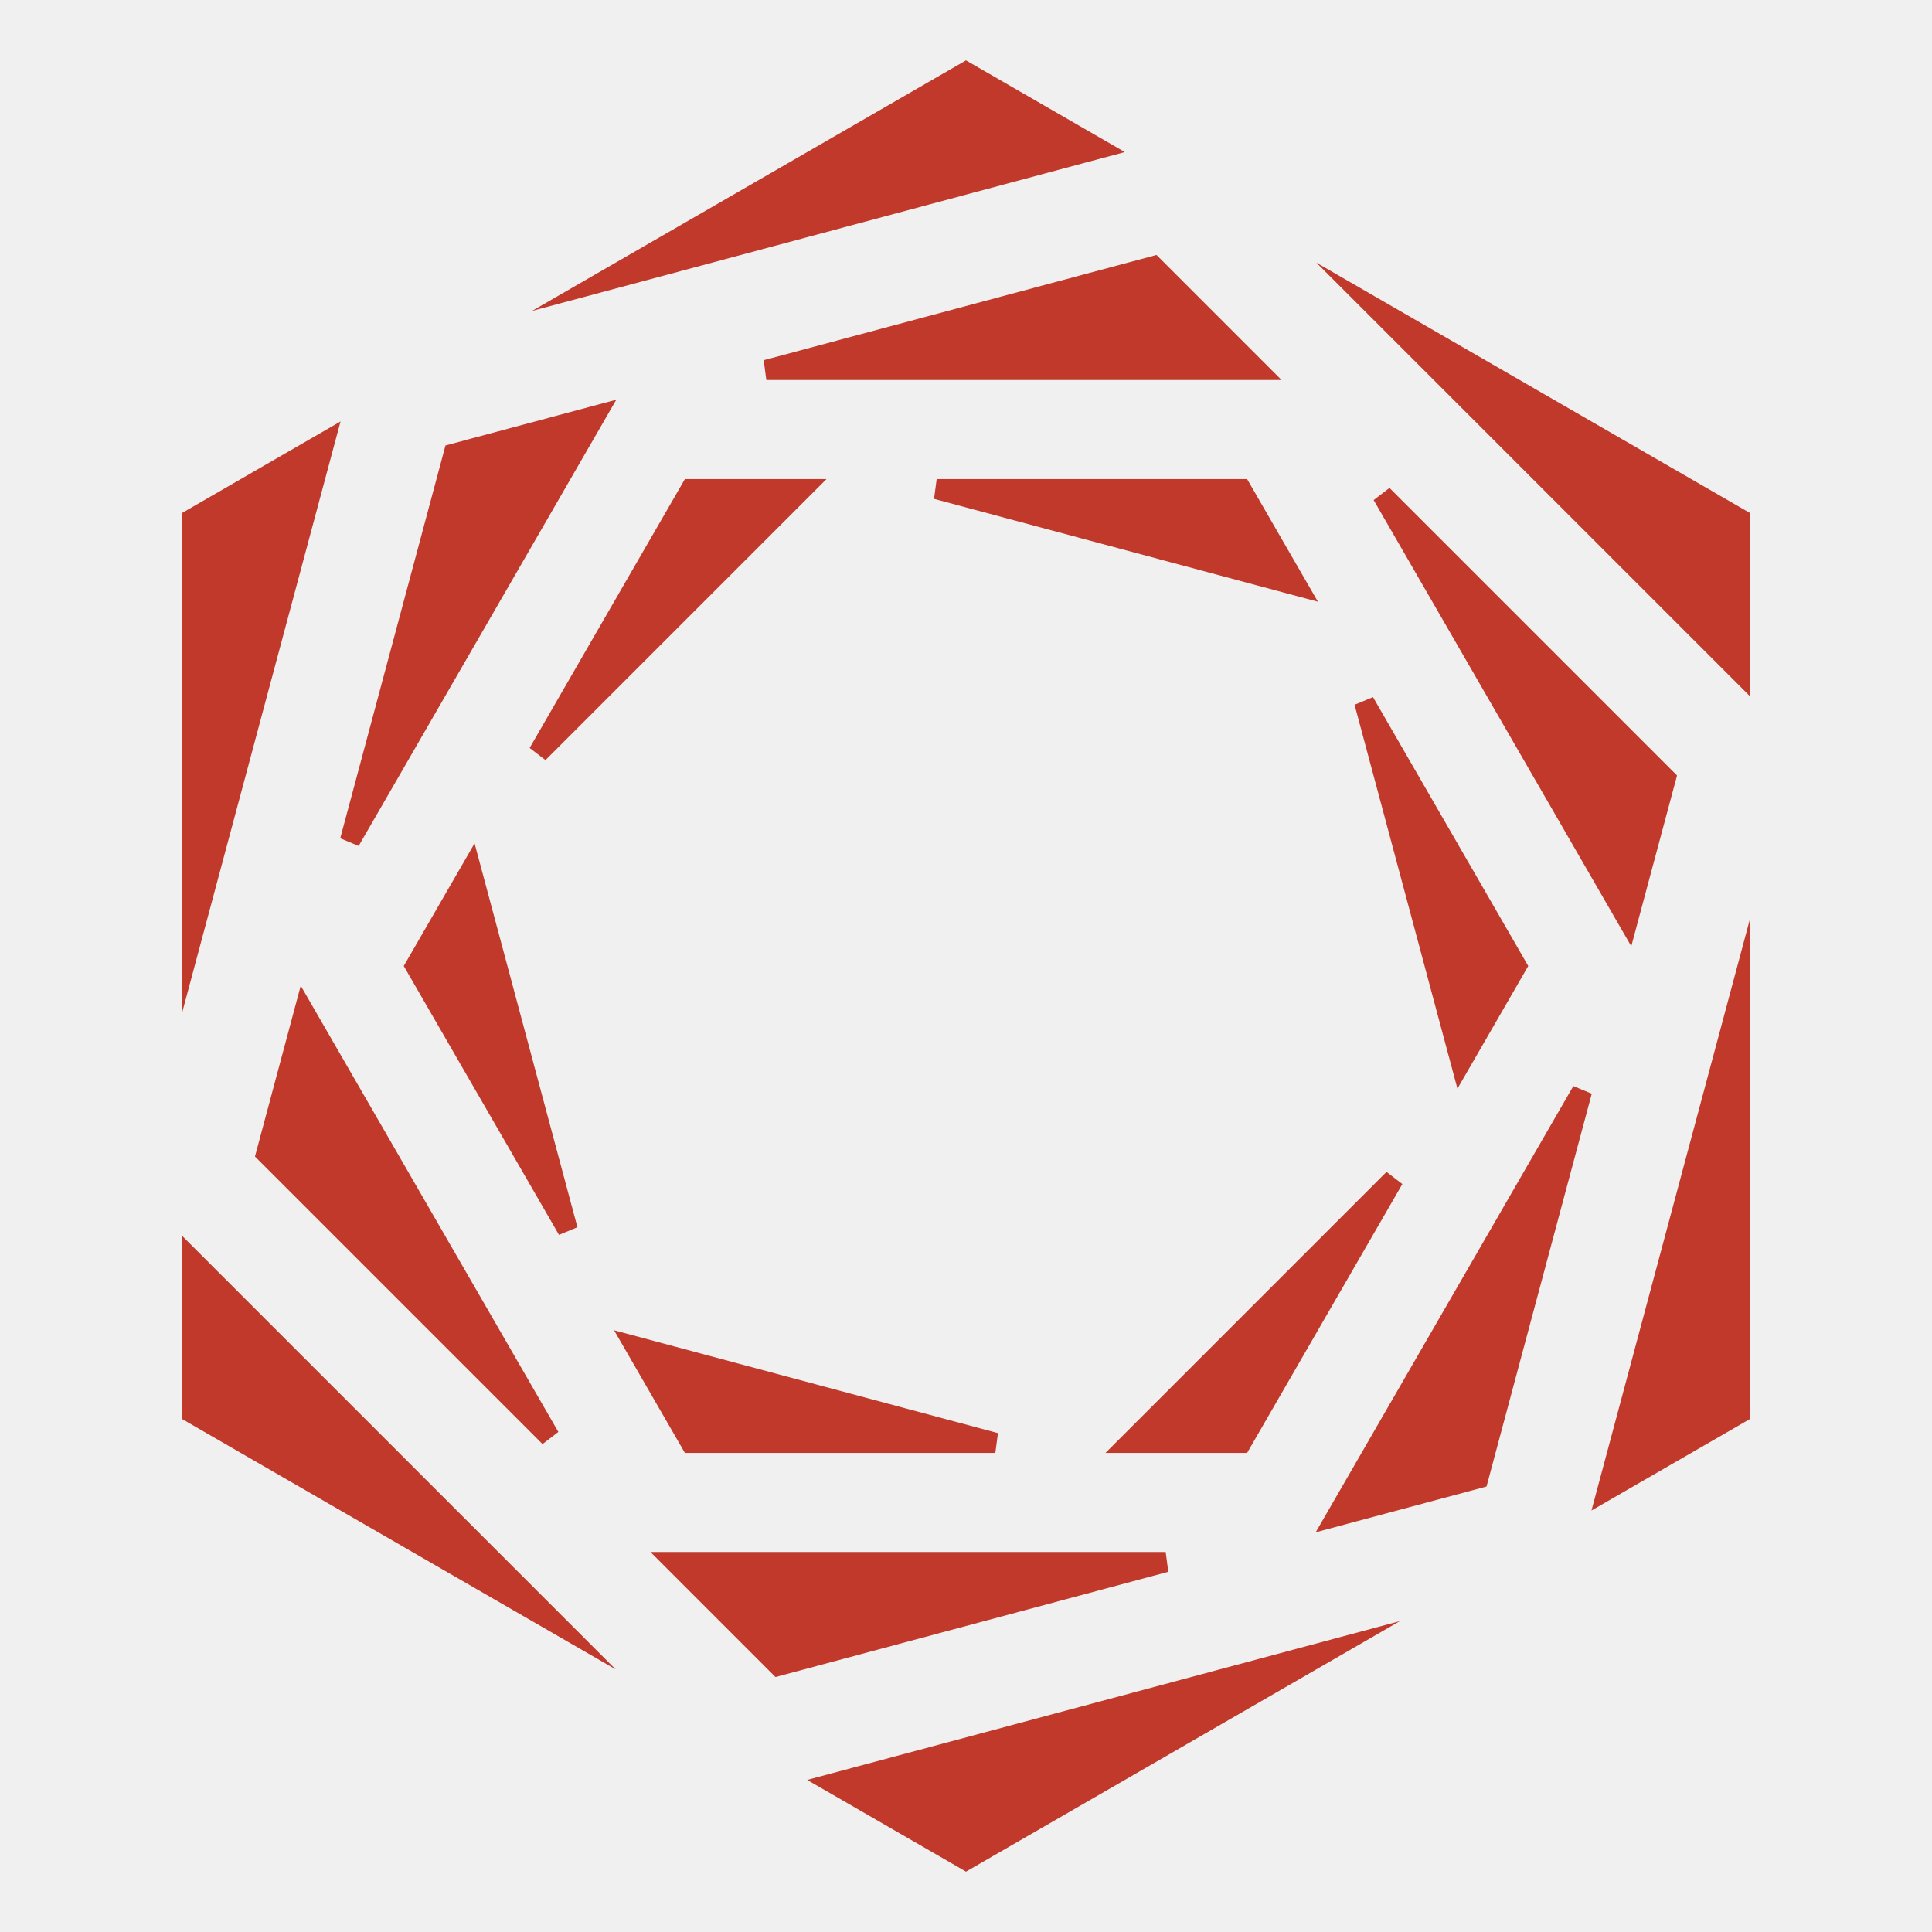
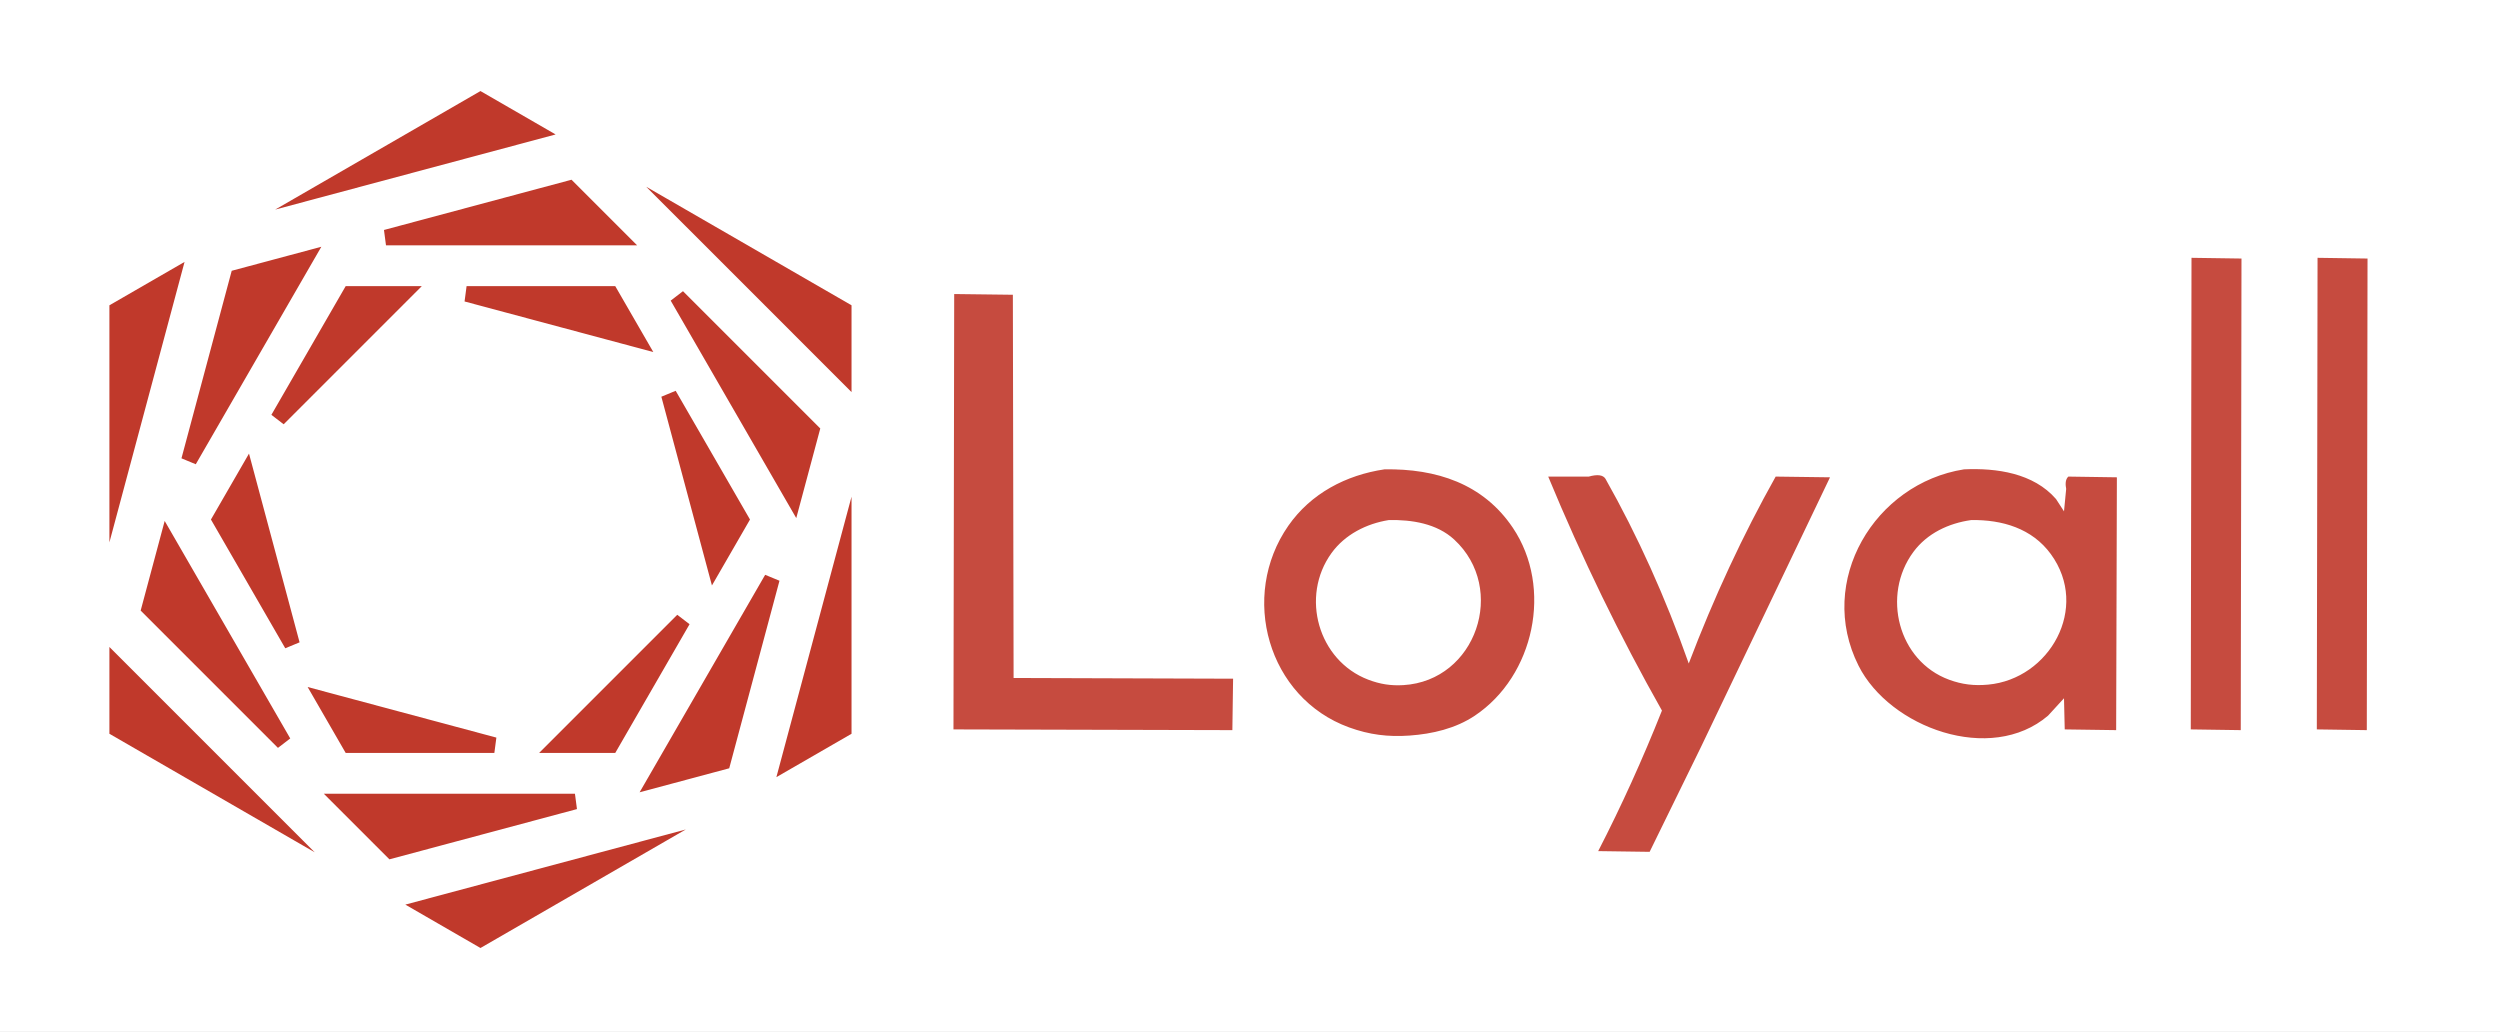
- <svg xmlns="http://www.w3.org/2000/svg" style="isolation:isolate" viewBox="0 0 192 192">
+ <svg xmlns="http://www.w3.org/2000/svg" style="isolation:isolate" width="320" height="132">
+   <rect width="320" height="132" style="fill:rgb(255,255,255)" />
  <g style="isolation:isolate">
    <g style="isolation:isolate">
-       <path d=" M 52.875 30.898 L 52.875 30.898 L 57.029 28.5 L 96 6 L 111.785 15.113 L 76.836 24.478 L 52.875 30.898 Z  M 33.842 41.887 L 33.842 41.887 L 18.058 51 L 18.058 96 L 18.058 100.796 L 24.478 76.836 L 33.842 41.887 Z  M 18.058 122.773 L 18.058 122.773 L 18.058 141 L 57.029 163.5 L 61.182 165.898 L 43.642 148.358 L 18.058 122.773 Z  M 80.215 176.887 L 80.215 176.887 L 96 186 L 134.971 163.5 L 139.125 161.102 L 115.164 167.522 L 80.215 176.887 Z  M 158.158 150.113 L 158.158 150.113 L 173.942 141 L 173.942 96 L 173.942 91.204 L 167.522 115.164 L 158.158 150.113 Z  M 173.942 69.227 L 173.942 69.227 L 173.942 51 L 134.971 28.5 L 130.818 26.102 L 148.358 43.642 L 173.942 69.227 Z " fill-rule="evenodd" fill="rgb(192,57,43)" stroke-width="0" stroke="rgb(192,57,43)" />
-       <path d=" M 76.156 36.764 L 76.156 36.764 L 79.862 35.771 L 114.635 26.453 L 124.945 36.764 L 96 36.764 L 76.156 36.764 Z  M 59.173 41.314 L 59.173 41.314 L 45.088 45.088 L 35.771 79.862 L 34.778 83.568 L 44.7 66.382 L 59.173 41.314 Z  M 30.227 100.551 L 30.227 100.551 L 26.453 114.635 L 51.909 140.091 L 54.622 142.804 L 44.7 125.618 L 30.227 100.551 Z  M 67.055 155.236 L 67.055 155.236 L 77.365 165.547 L 112.138 156.229 L 115.844 155.236 L 96 155.236 L 67.055 155.236 Z  M 132.827 150.686 L 132.827 150.686 L 146.912 146.912 L 156.229 112.138 L 157.222 108.432 L 147.3 125.618 L 132.827 150.686 Z  M 161.773 91.449 L 161.773 91.449 L 165.547 77.365 L 140.091 51.909 L 137.378 49.196 L 147.3 66.382 L 161.773 91.449 Z " fill-rule="evenodd" fill="rgb(192,57,43)" stroke-width="2" stroke="rgb(192,57,43)" />
-       <path d=" M 93.084 48.611 L 93.084 48.611 L 96 48.611 L 123.36 48.611 L 128.901 58.208 L 107.652 52.515 L 93.084 48.611 Z  M 79.722 48.611 L 79.722 48.611 L 68.64 48.611 L 54.96 72.306 L 53.502 74.831 L 64.166 64.166 L 79.722 48.611 Z  M 46.821 86.403 L 46.821 86.403 L 41.28 96 L 54.96 119.694 L 56.418 122.22 L 52.515 107.652 L 46.821 86.403 Z  M 63.099 133.792 L 63.099 133.792 L 68.64 143.389 L 96 143.389 L 98.916 143.389 L 84.348 139.485 L 63.099 133.792 Z  M 112.278 143.389 L 112.278 143.389 L 123.36 143.389 L 137.04 119.694 L 138.498 117.169 L 127.834 127.834 L 112.278 143.389 Z  M 145.179 105.597 L 145.179 105.597 L 150.72 96 L 137.04 72.306 L 135.582 69.78 L 139.485 84.348 L 145.179 105.597 Z " fill-rule="evenodd" fill="rgb(192,57,43)" stroke-width="2" stroke="rgb(192,57,43)" />
+       <path d=" M 35.221 26.828 L 35.221 26.828 L 37.752 25.367 L 61.5 11.656 L 71.119 17.21 L 49.822 22.916 L 35.221 26.828 Z  M 23.623 33.525 L 23.623 33.525 L 14.004 39.078 L 14.004 66.5 L 14.004 69.423 L 17.916 54.822 L 23.623 33.525 Z  M 14.004 82.815 L 14.004 82.815 L 14.004 93.922 L 37.752 107.633 L 40.283 109.094 L 29.594 98.406 L 14.004 82.815 Z  M 51.881 115.79 L 51.881 115.79 L 61.5 121.344 L 85.248 107.633 L 87.779 106.172 L 73.178 110.084 L 51.881 115.79 Z  M 99.377 99.475 L 99.377 99.475 L 108.996 93.922 L 108.996 66.5 L 108.996 63.577 L 105.084 78.178 L 99.377 99.475 Z  M 108.996 50.185 L 108.996 50.185 L 108.996 39.078 L 85.248 25.367 L 82.717 23.906 L 93.406 34.594 L 108.996 50.185 Z " fill-rule="evenodd" fill="rgb(192,57,43)" stroke-width="0" stroke="rgb(192,57,43)" />
+       <path d=" M 49.407 30.403 L 49.407 30.403 L 51.666 29.798 L 72.856 24.12 L 79.139 30.403 L 61.5 30.403 L 49.407 30.403 Z  M 39.058 33.176 L 39.058 33.176 L 30.476 35.476 L 24.798 56.666 L 24.193 58.924 L 30.239 48.451 L 39.058 33.176 Z  M 21.42 69.273 L 21.42 69.273 L 19.12 77.856 L 34.632 93.368 L 36.285 95.021 L 30.239 84.549 L 21.42 69.273 Z  M 43.861 102.597 L 43.861 102.597 L 50.144 108.88 L 71.334 103.202 L 73.593 102.597 L 61.5 102.597 L 43.861 102.597 Z  M 83.942 99.824 L 83.942 99.824 L 92.524 97.524 L 98.202 76.334 L 98.807 74.076 L 92.761 84.549 L 83.942 99.824 Z  M 101.58 63.727 L 101.58 63.727 L 103.88 55.144 L 88.368 39.632 L 86.715 37.979 L 92.761 48.451 L 101.58 63.727 Z " fill-rule="evenodd" fill="rgb(192,57,43)" stroke-width="2" stroke="rgb(192,57,43)" />
+       <path d=" M 59.723 37.622 L 59.723 37.622 L 61.5 37.622 L 78.172 37.622 L 81.549 43.471 L 68.6 40.001 L 59.723 37.622 Z  M 51.58 37.622 L 51.58 37.622 L 44.827 37.622 L 36.491 52.061 L 35.603 53.6 L 42.101 47.101 L 51.58 37.622 Z  M 31.531 60.652 L 31.531 60.652 L 28.155 66.5 L 36.491 80.939 L 37.38 82.478 L 35.001 73.6 L 31.531 60.652 Z  M 41.451 89.529 L 41.451 89.529 L 44.827 95.378 L 61.5 95.378 L 63.277 95.378 L 54.4 92.999 L 41.451 89.529 Z  M 71.42 95.378 L 71.42 95.378 L 78.173 95.378 L 86.509 80.939 L 87.397 79.4 L 80.899 85.899 L 71.42 95.378 Z  M 91.469 72.348 L 91.469 72.348 L 94.845 66.5 L 86.509 52.061 L 85.62 50.522 L 87.999 59.4 L 91.469 72.348 Z " fill-rule="evenodd" fill="rgb(192,57,43)" stroke-width="2" stroke="rgb(192,57,43)" />
    </g>
    <g style="isolation:isolate">
-       <rect x="0" y="0" width="192" height="192" transform="matrix(1,0,0,1,0,0)" fill="none" stroke="none" />
-       <mask id="_mask_IdwRRw1z428AMWsGJiXVgPkcFXU8CZmO">
-         <rect x="0" y="0" width="192" height="192" transform="matrix(1,0,0,1,0,0)" fill="white" stroke="none" />
+       <rect x="3" y="8" width="117" height="117" transform="matrix(1,0,0,1,0,0)" fill="none" stroke="none" />
+       <mask id="_mask_0LpfN4sx4uuYqCx0zy3EEoMbDOo4wbZG">
+         <rect x="3" y="8" width="117" height="117" transform="matrix(1,0,0,1,0,0)" fill="white" stroke="none" />
      </mask>
-       <rect x="0" y="0" width="192" height="192" transform="matrix(1,0,0,1,0,0)" fill="none" stroke="none" stroke-width="0" mask="url(#_mask_IdwRRw1z428AMWsGJiXVgPkcFXU8CZmO)" />
+       <rect x="3" y="8" width="117" height="117" transform="matrix(1,0,0,1,0,0)" fill="none" stroke="none" stroke-width="0" mask="url(#_mask_0LpfN4sx4uuYqCx0zy3EEoMbDOo4wbZG)" />
    </g>
  </g>
+   <g style="isolation:isolate">
+     <path d=" M 280.512 33 L 286.91 33.093 L 286.817 93.457 L 280.419 93.364 L 280.512 33 Z  M 296.646 33 L 303.044 33.093 L 302.951 93.457 L 296.553 93.364 L 296.646 33 Z  M 122.137 37.636 L 129.647 37.729 L 129.74 86.781 L 157.836 86.873 L 157.743 93.457 L 122.044 93.364 L 122.137 37.636 Z  M 198.171 61.003 L 203.364 61.003 Q 205.033 60.539 205.497 61.281 Q 211.688 72.244 216.16 84.926 Q 220.99 72.231 227.287 61.003 L 234.242 61.096 L 217.736 95.59 L 211.153 109.035 L 204.569 108.942 Q 209.013 100.311 212.729 90.953 Q 204.656 76.668 198.171 61.003 Z  M 177.215 60.076 C 183.833 59.969 189.838 61.897 193.645 67.558 C 198.81 75.238 196.382 86.52 188.779 91.605 C 186.318 93.251 183.344 93.944 180.425 94.152 C 177.682 94.347 175.273 94.049 172.677 93.104 C 162.285 89.324 158.615 76.322 164.911 67.291 C 167.791 63.159 172.297 60.802 177.215 60.076 Z  M 177.772 66.567 C 180.703 66.508 183.909 67.004 186.14 69.065 C 192.948 75.356 188.95 87.135 179.636 87.695 C 178.029 87.792 176.639 87.572 175.125 86.994 C 168.731 84.549 166.408 76.352 170.432 70.794 C 172.159 68.408 174.914 67.024 177.772 66.567 Z  M 251.396 60.076 C 255.569 59.888 260.285 60.552 263.172 63.878 L 264.192 65.454 L 264.47 62.579 C 264.376 62.069 264.321 61.39 264.748 61.003 L 270.961 61.096 L 270.868 93.457 L 264.285 93.364 L 264.192 89.377 L 262.152 91.602 C 254.808 97.878 241.876 93.132 237.892 85.205 C 232.44 74.357 239.974 61.877 251.396 60.076 Z  M 252.323 66.567 C 256.273 66.51 260.103 67.626 262.509 70.927 C 267.527 77.811 262.332 86.914 254.473 87.633 C 252.703 87.795 251.17 87.623 249.491 87.006 C 242.948 84.603 240.826 76.18 244.91 70.651 C 246.675 68.261 249.435 66.968 252.323 66.567 Z " fill-rule="evenodd" fill="rgb(192,56,43)" fill-opacity="0.9" stroke-width="1" stroke="rgba(0,0,0,0)" />
+   </g>
</svg>
